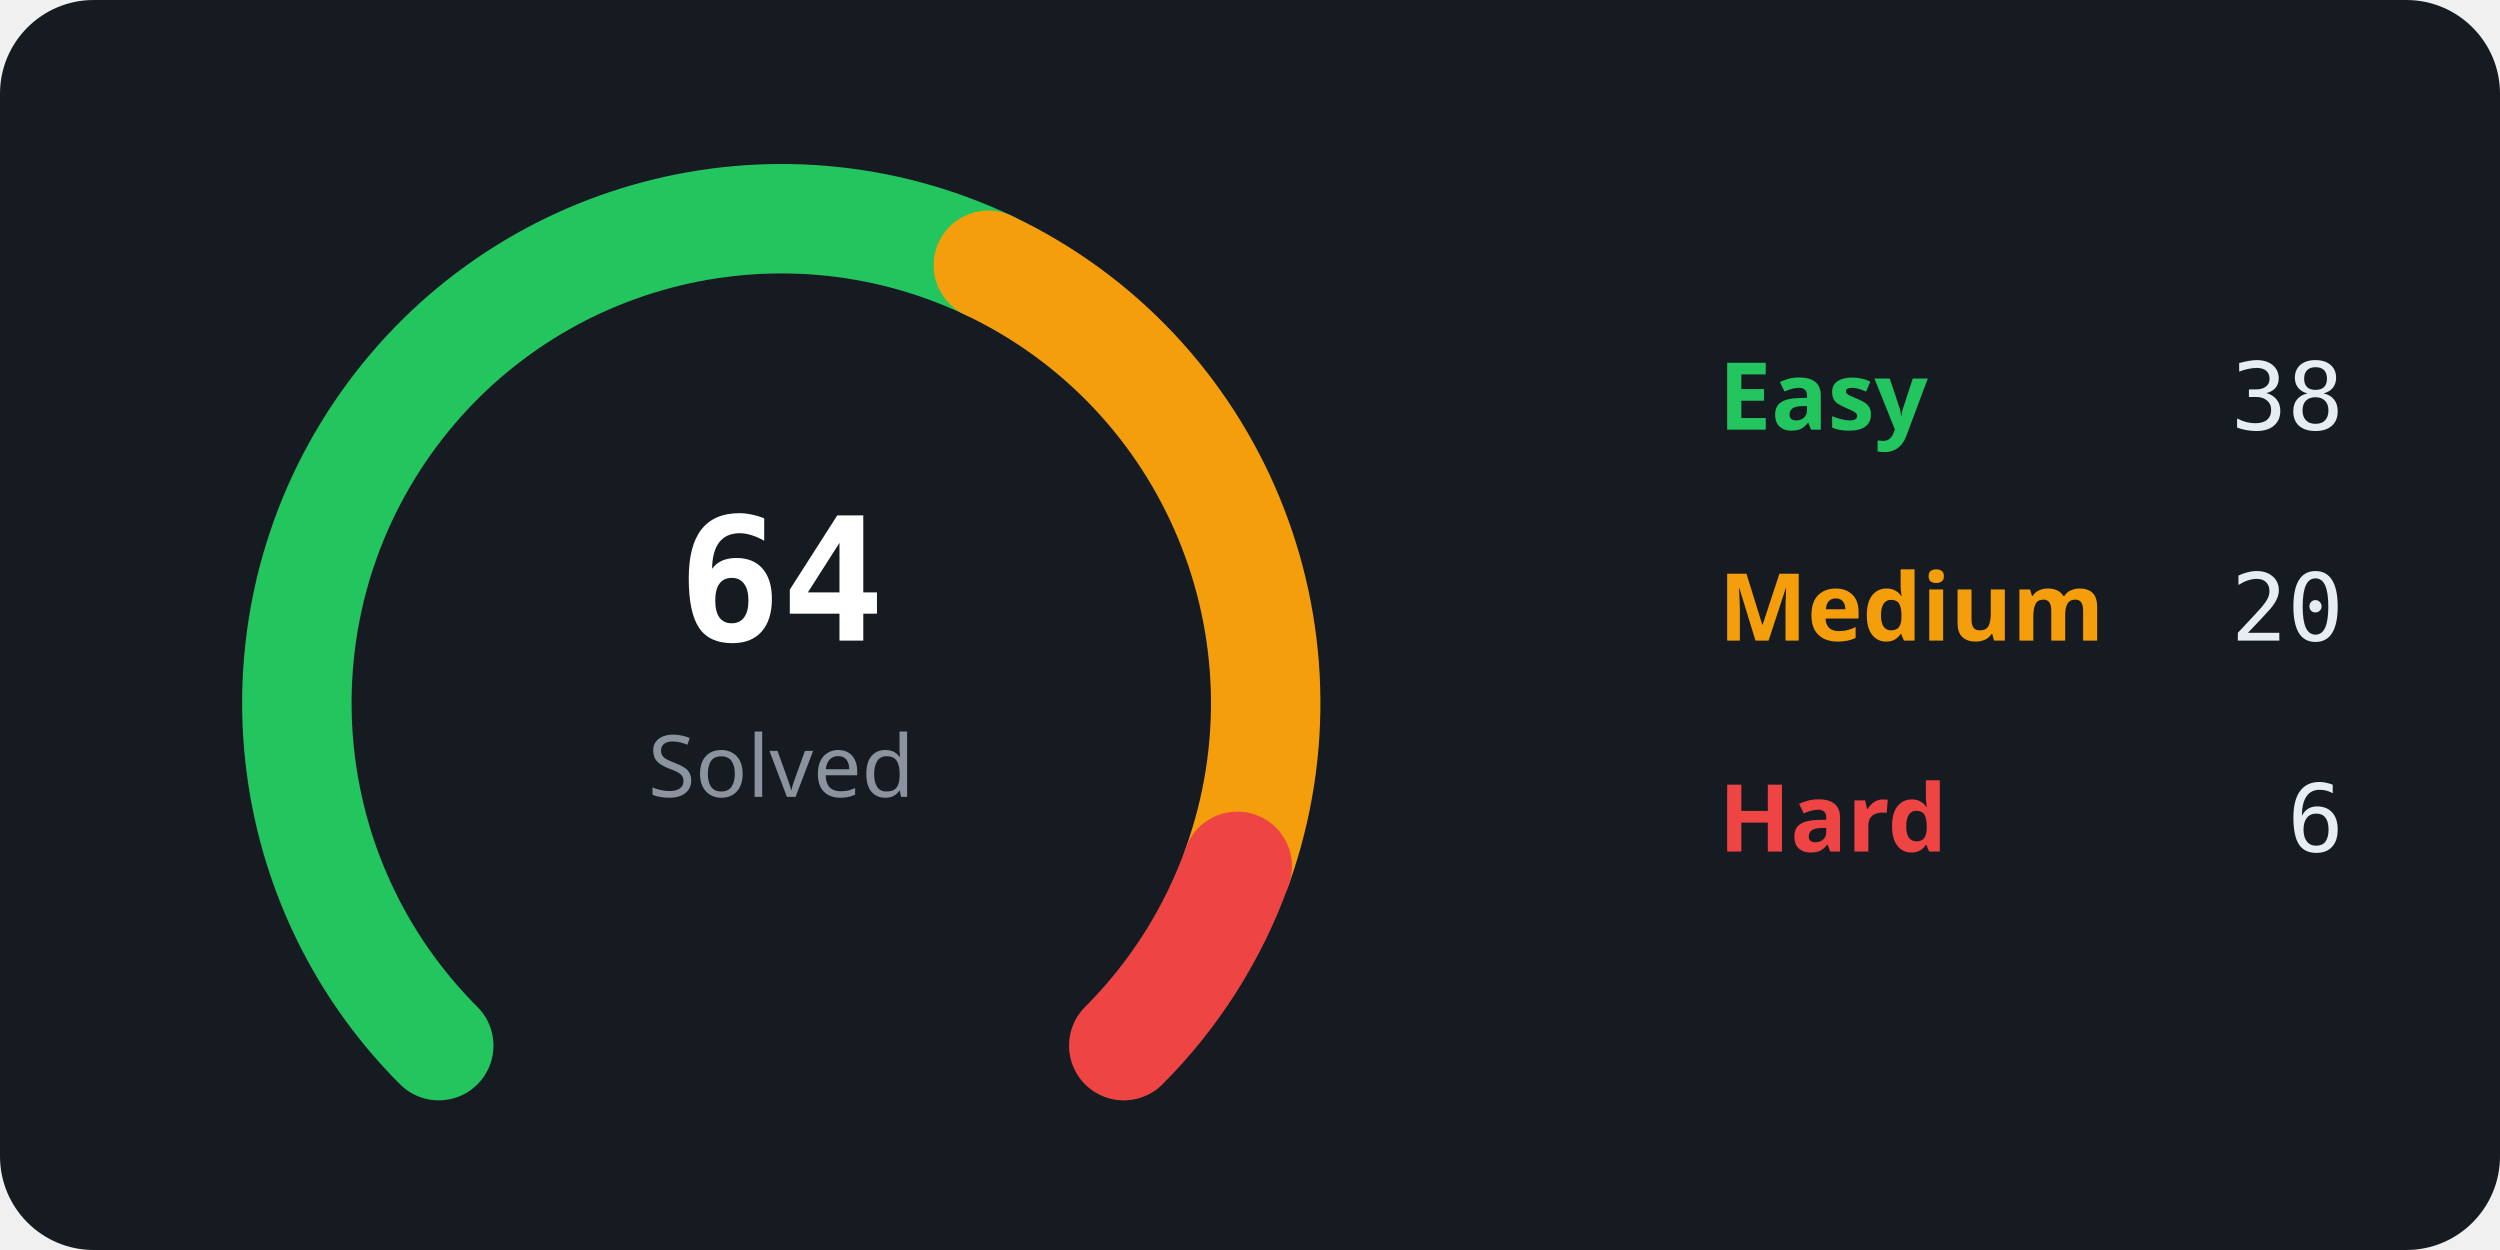
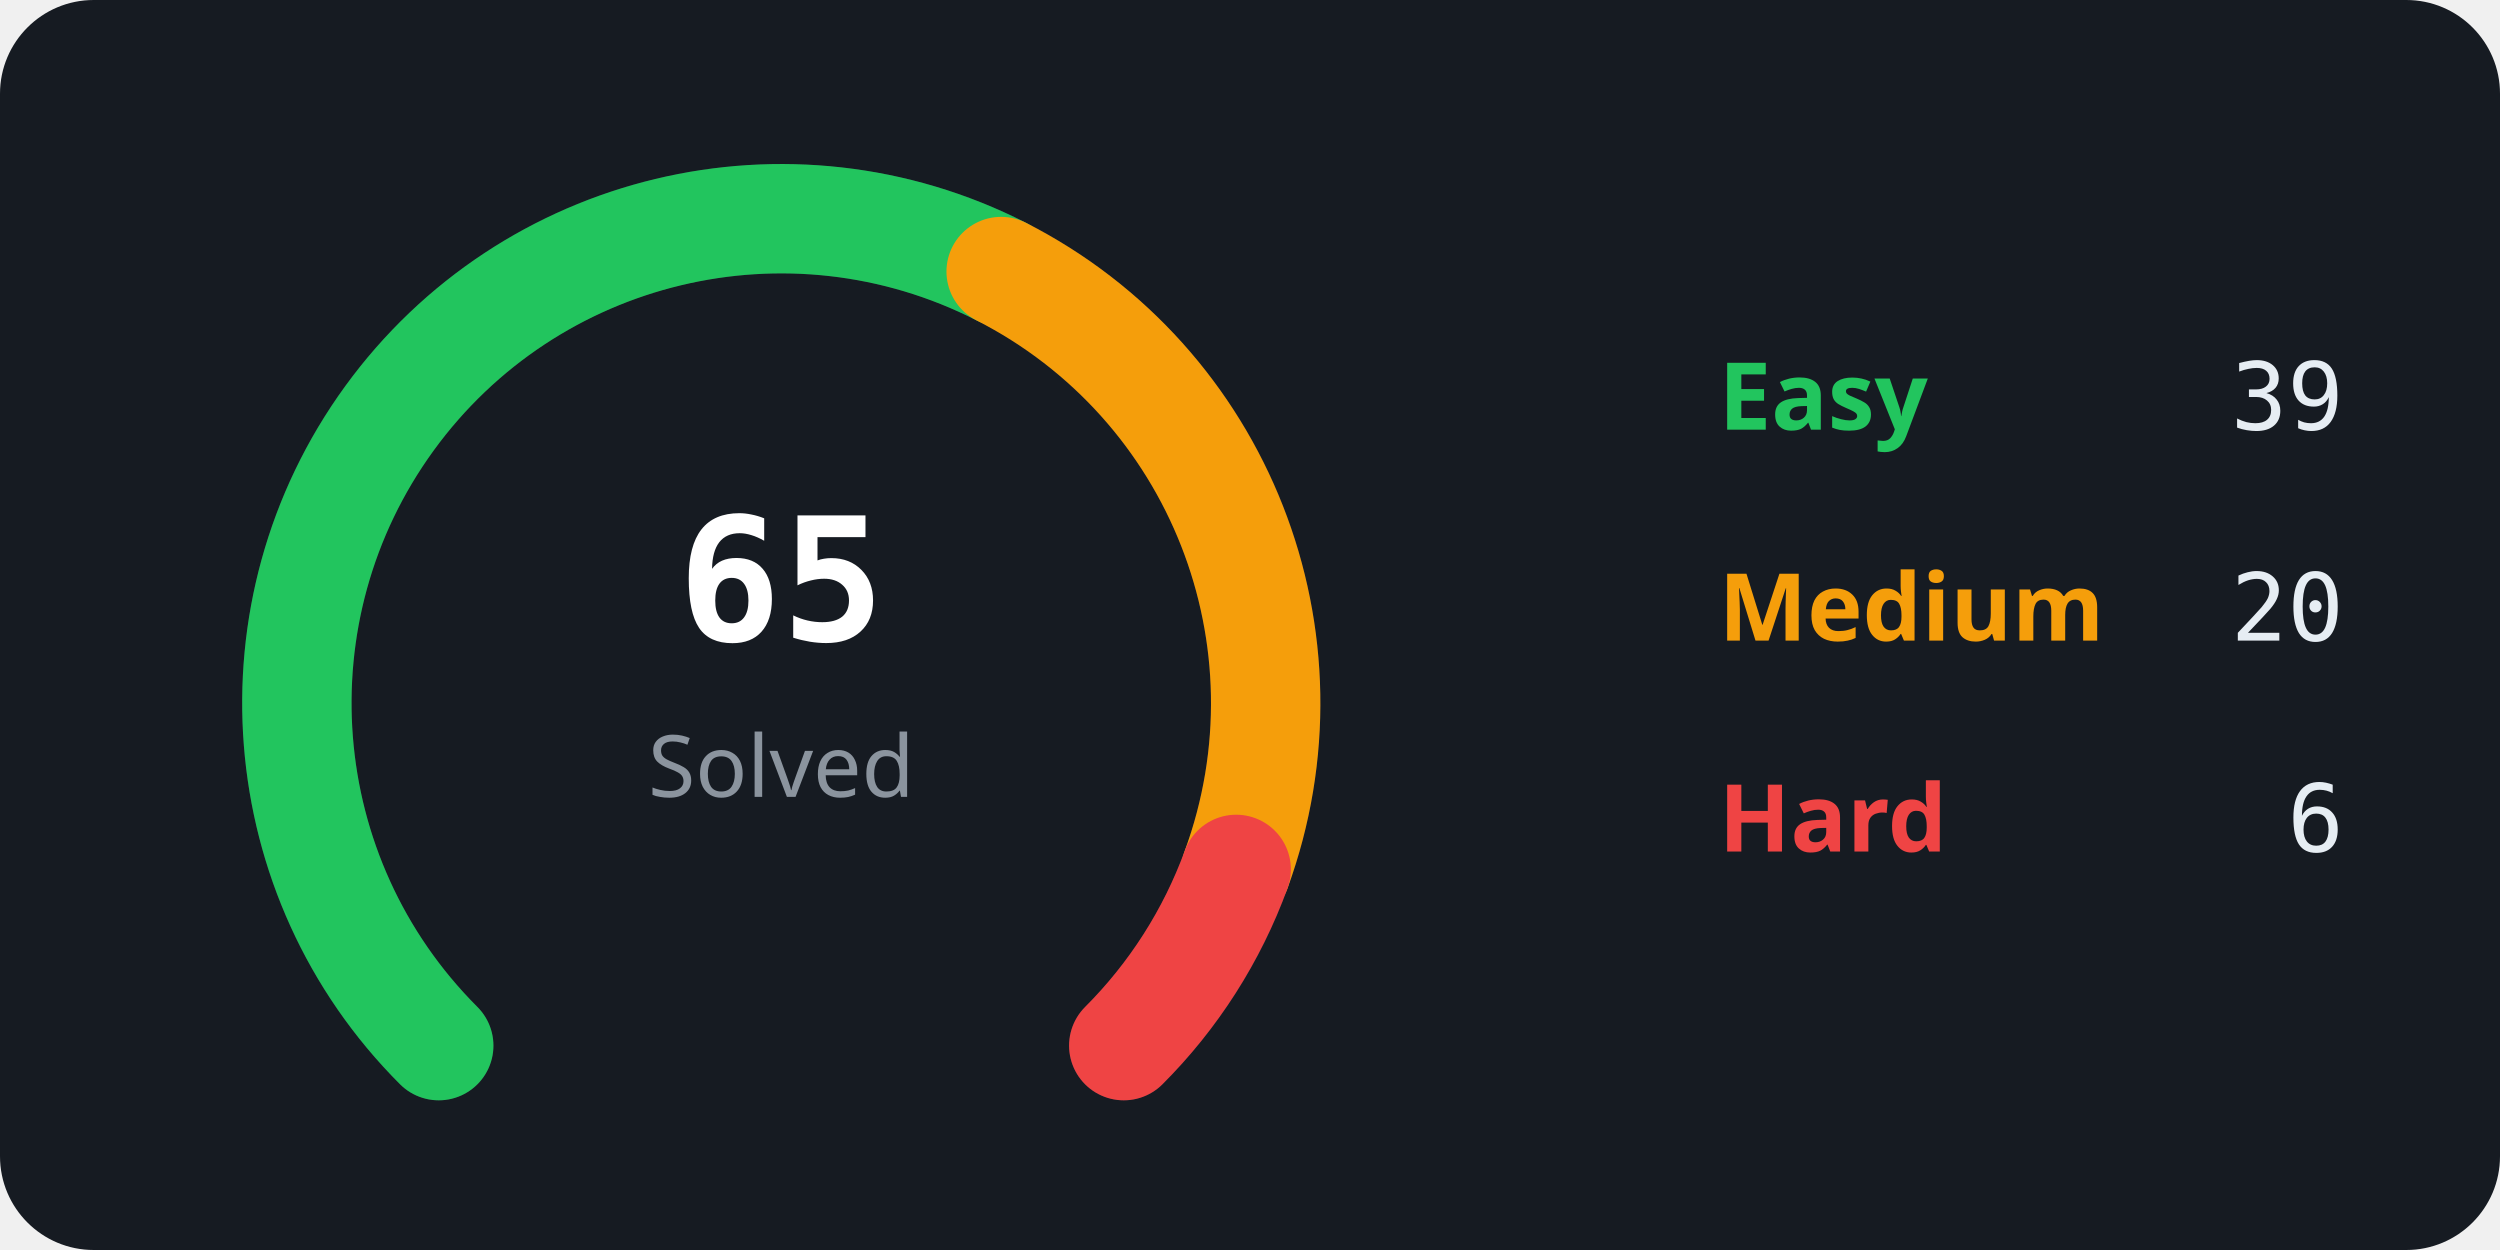
<svg xmlns="http://www.w3.org/2000/svg" width="320" height="160" viewBox="0 0 320 160">
  <rect width="320" height="160" rx="12" fill="#161b22" />
  <path d="M 56.159,133.841 A 62,62 0 1,1 143.841,133.841" stroke="#2d2d3d" stroke-width="14" fill="none" stroke-linecap="round" />
-   <path d="M 56.159,133.841 A 62,62 0 0,1 126.508,33.953" stroke="#22c55e" stroke-width="14" fill="none" stroke-linecap="round" />
-   <path d="M 126.508,33.953 A 62,62 0 0,1 158.376,110.887" stroke="#f59e0b" stroke-width="14" fill="none" stroke-linecap="round" />
-   <path d="M 158.376,110.887 A 62,62 0 0,1 143.841,133.841" stroke="#ef4444" stroke-width="14" fill="none" stroke-linecap="round" />
-   <text x="100" y="82" text-anchor="middle" fill="white" font-size="22" font-weight="bold" font-family="monospace">64</text>
+   <path d="M 56.159,133.841 A 62,62 0 0,1 128.147,34.758" stroke="#22c55e" stroke-width="14" fill="none" stroke-linecap="round" />
+   <path d="M 128.147,34.758 A 62,62 0 0,1 158.232,111.283" stroke="#f59e0b" stroke-width="14" fill="none" stroke-linecap="round" />
+   <path d="M 158.232,111.283 A 62,62 0 0,1 143.841,133.841" stroke="#ef4444" stroke-width="14" fill="none" stroke-linecap="round" />
+   <text x="100" y="82" text-anchor="middle" fill="white" font-size="22" font-weight="bold" font-family="monospace">65</text>
  <text x="100" y="102" text-anchor="middle" fill="#8b949e" font-size="11" font-family="sans-serif">Solved</text>
  <text x="220" y="55" fill="#22c55e" font-size="12" font-weight="bold" font-family="sans-serif">Easy</text>
-   <text x="300" y="55" fill="#e6edf3" font-size="12" font-family="monospace" text-anchor="end">38</text>
+   <text x="300" y="55" fill="#e6edf3" font-size="12" font-family="monospace" text-anchor="end">39</text>
  <text x="220" y="82" fill="#f59e0b" font-size="12" font-weight="bold" font-family="sans-serif">Medium</text>
  <text x="300" y="82" fill="#e6edf3" font-size="12" font-family="monospace" text-anchor="end">20</text>
  <text x="220" y="109" fill="#ef4444" font-size="12" font-weight="bold" font-family="sans-serif">Hard</text>
  <text x="300" y="109" fill="#e6edf3" font-size="12" font-family="monospace" text-anchor="end">6</text>
</svg>
